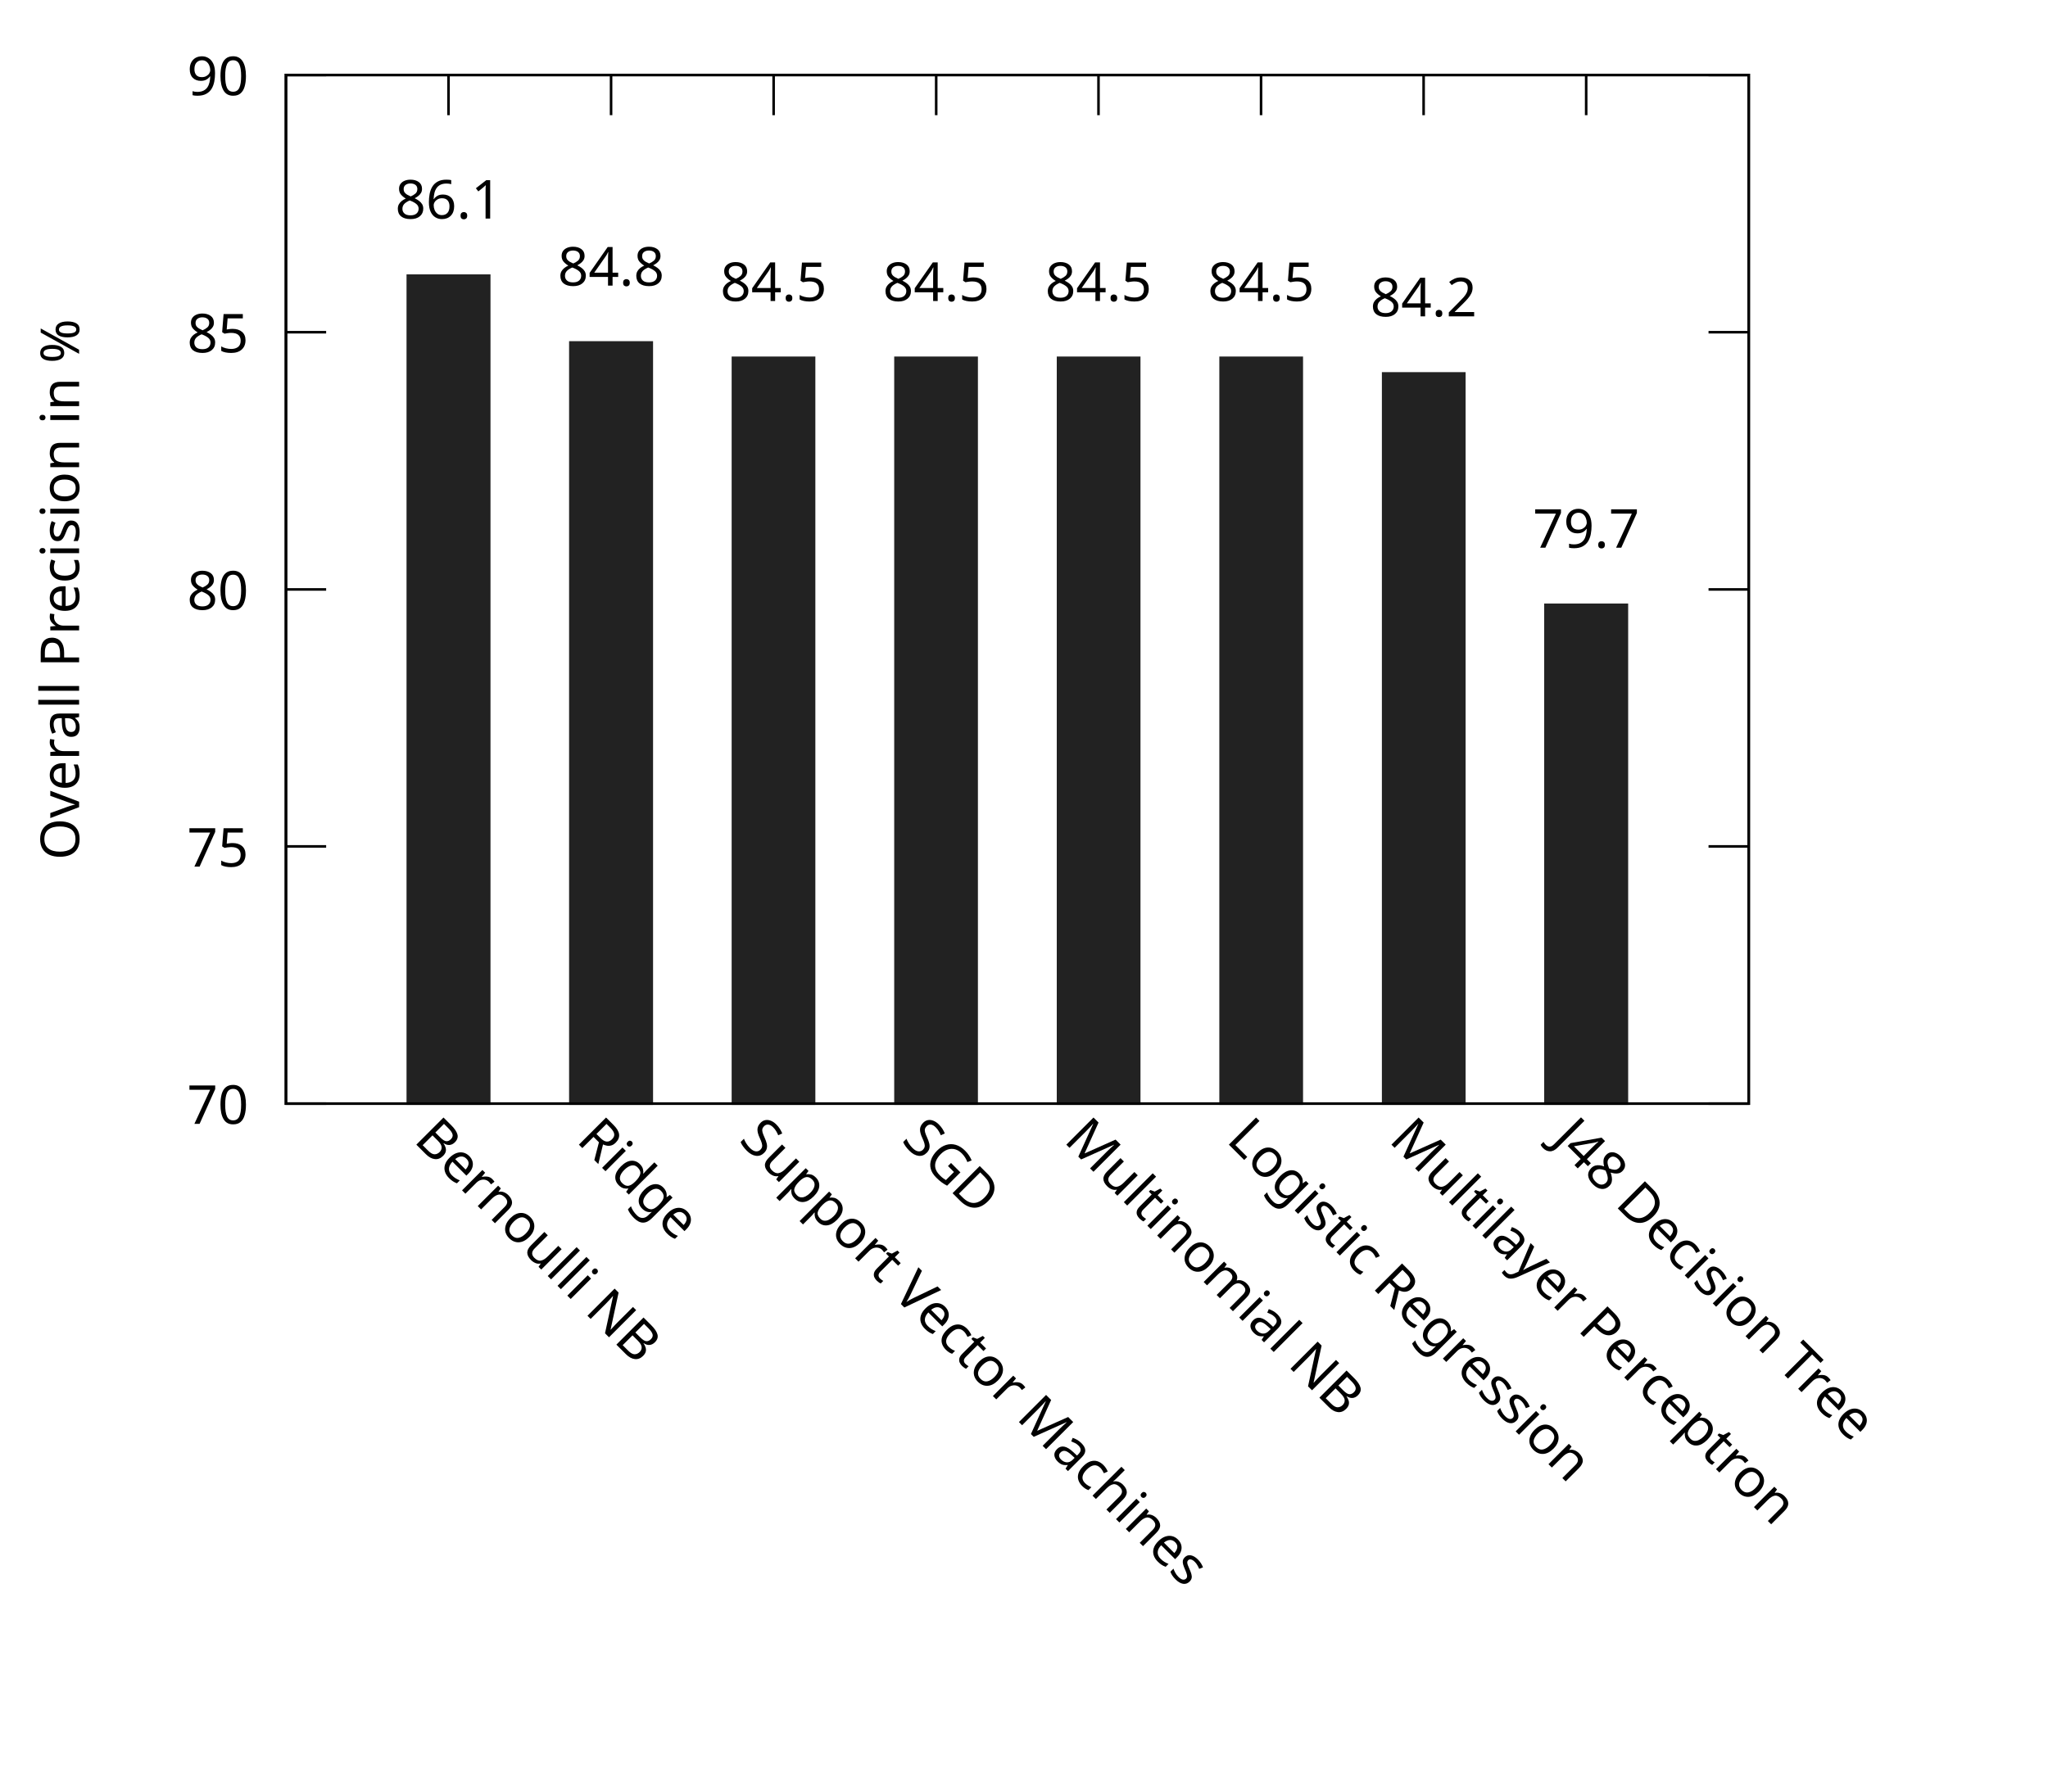
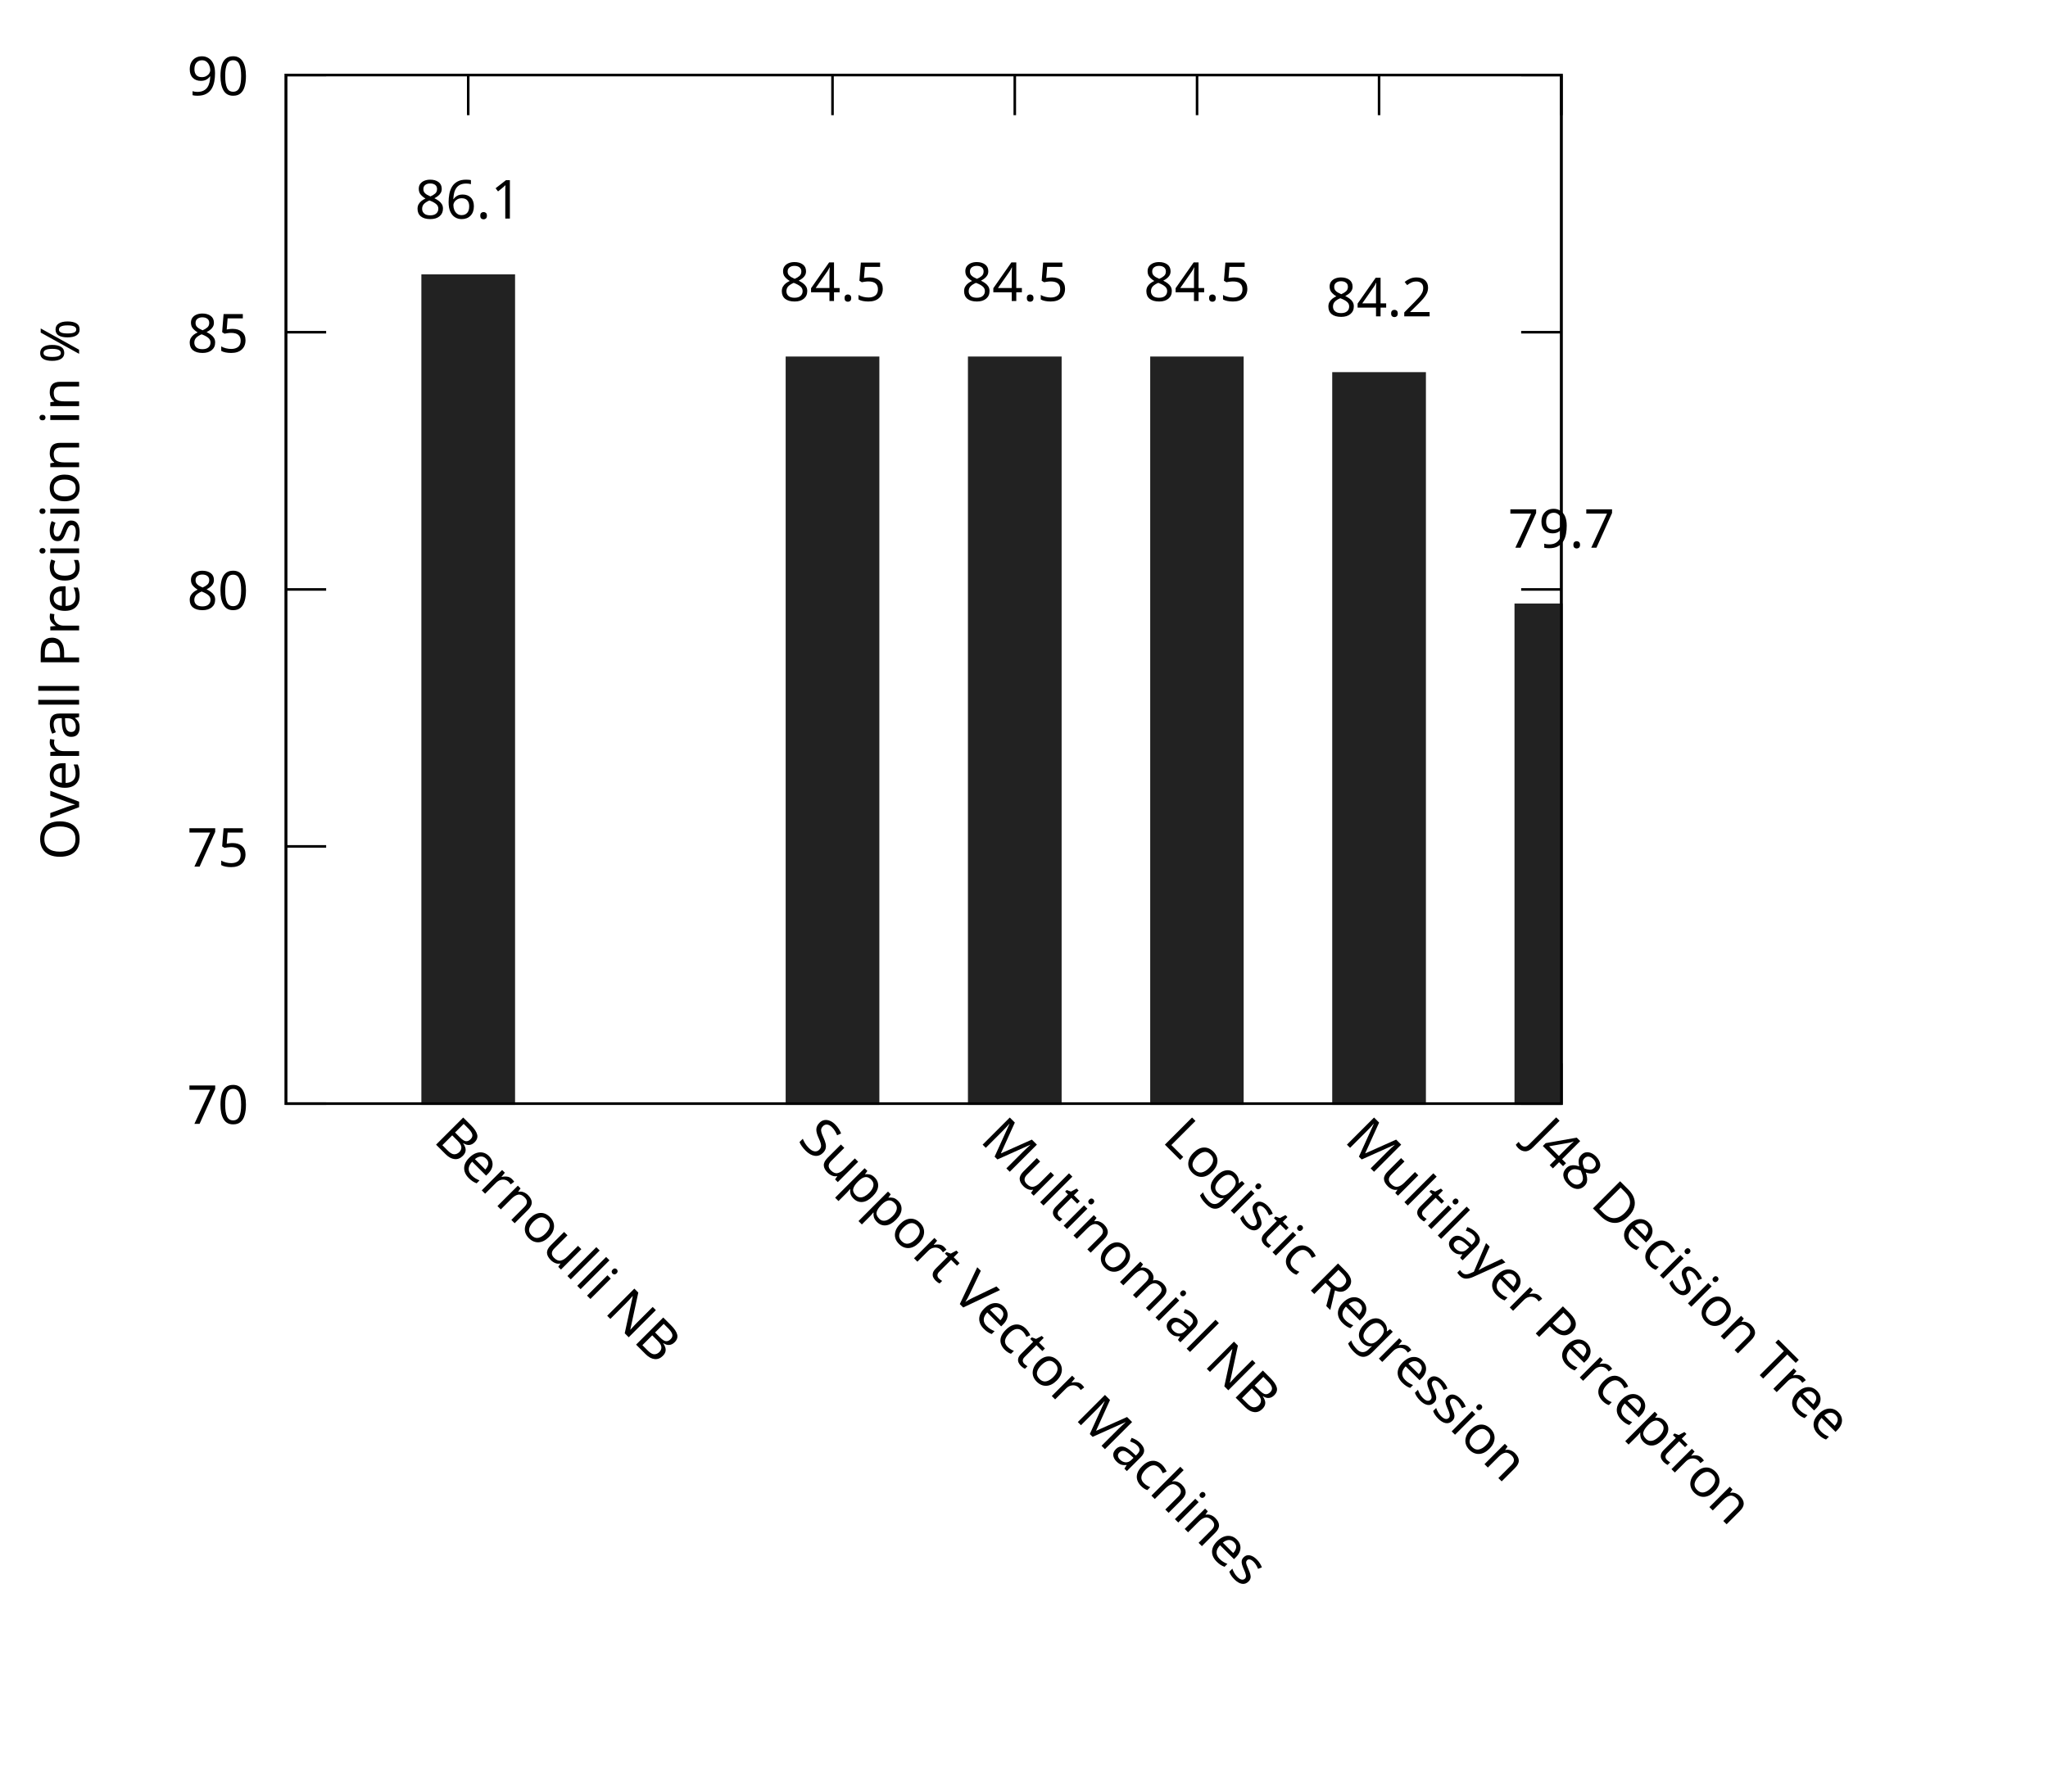
<svg xmlns="http://www.w3.org/2000/svg" xmlns:xlink="http://www.w3.org/1999/xlink" width="800" height="700" viewBox="0 0 800 700">
  <g id="gnuplot_canvas">
    <rect x="0" y="0" width="800" height="700" fill="none" />
    <defs>
      <circle id="gpDot" r="0.5" stroke-width="0.5" />
      <path id="gpPt0" stroke-width="0.127" stroke="currentColor" d="M-1,0 h2 M0,-1 v2" />
      <path id="gpPt1" stroke-width="0.127" stroke="currentColor" d="M-1,-1 L1,1 M1,-1 L-1,1" />
      <path id="gpPt2" stroke-width="0.127" stroke="currentColor" d="M-1,0 L1,0 M0,-1 L0,1 M-1,-1 L1,1 M-1,1 L1,-1" />
      <rect id="gpPt3" stroke-width="0.127" stroke="currentColor" x="-1" y="-1" width="2" height="2" />
      <rect id="gpPt4" stroke-width="0.127" stroke="currentColor" fill="currentColor" x="-1" y="-1" width="2" height="2" />
      <circle id="gpPt5" stroke-width="0.127" stroke="currentColor" cx="0" cy="0" r="1" />
      <use xlink:href="#gpPt5" id="gpPt6" fill="currentColor" stroke="none" />
      <path id="gpPt7" stroke-width="0.127" stroke="currentColor" d="M0,-1.33 L-1.33,0.67 L1.33,0.67 z" />
      <use xlink:href="#gpPt7" id="gpPt8" fill="currentColor" stroke="none" />
      <use xlink:href="#gpPt7" id="gpPt9" stroke="currentColor" transform="rotate(180)" />
      <use xlink:href="#gpPt9" id="gpPt10" fill="currentColor" stroke="none" />
      <use xlink:href="#gpPt3" id="gpPt11" stroke="currentColor" transform="rotate(45)" />
      <use xlink:href="#gpPt11" id="gpPt12" fill="currentColor" stroke="none" />
      <path id="gpPt13" stroke-width="0.127" stroke="currentColor" d="M0,1.330 L1.265,0.411 L0.782,-1.067 L-0.782,-1.076 L-1.265,0.411 z" />
      <use xlink:href="#gpPt13" id="gpPt14" fill="currentColor" stroke="none" />
      <filter id="textbox" filterUnits="objectBoundingBox" x="0" y="0" height="1" width="1">
        <feFlood flood-color="white" flood-opacity="1" result="bgnd" />
        <feComposite in="SourceGraphic" in2="bgnd" operator="atop" />
      </filter>
      <filter id="greybox" filterUnits="objectBoundingBox" x="0" y="0" height="1" width="1">
        <feFlood flood-color="lightgrey" flood-opacity="1" result="grey" />
        <feComposite in="SourceGraphic" in2="grey" operator="atop" />
      </filter>
    </defs>
    <g fill="none" color="white" stroke="currentColor" stroke-width="1.00" stroke-linecap="butt" stroke-linejoin="miter">
</g>
    <g fill="none" color="black" stroke="currentColor" stroke-width="1.00" stroke-linecap="butt" stroke-linejoin="miter">
-       <path stroke="black" d="M111.7,431.2 L127.4,431.2 M683.1,431.2 L667.4,431.2  " />
+       <path stroke="black" d="M111.7,431.2 L127.4,431.2 M609.9,431.2 L594.2,431.2  " />
      <g transform="translate(97.1,439.1)" stroke="none" fill="black" font-family="Verdana" font-size="21.00" text-anchor="end">
        <text>
          <tspan font-family="Verdana"> 70</tspan>
        </text>
      </g>
    </g>
    <g fill="none" color="black" stroke="currentColor" stroke-width="1.00" stroke-linecap="butt" stroke-linejoin="miter">
-       <path stroke="black" d="M111.7,330.7 L127.4,330.7 M683.1,330.7 L667.4,330.7  " />
+       <path stroke="black" d="M111.7,330.7 L127.4,330.7 M609.9,330.7 L594.2,330.7  " />
      <g transform="translate(97.1,338.6)" stroke="none" fill="black" font-family="Verdana" font-size="21.00" text-anchor="end">
        <text>
          <tspan font-family="Verdana"> 75</tspan>
        </text>
      </g>
    </g>
    <g fill="none" color="black" stroke="currentColor" stroke-width="1.00" stroke-linecap="butt" stroke-linejoin="miter">
-       <path stroke="black" d="M111.7,230.3 L127.4,230.3 M683.1,230.3 L667.4,230.3  " />
+       <path stroke="black" d="M111.7,230.3 L127.4,230.3 M609.9,230.3 L594.2,230.3  " />
      <g transform="translate(97.1,238.2)" stroke="none" fill="black" font-family="Verdana" font-size="21.00" text-anchor="end">
        <text>
          <tspan font-family="Verdana"> 80</tspan>
        </text>
      </g>
    </g>
    <g fill="none" color="black" stroke="currentColor" stroke-width="1.00" stroke-linecap="butt" stroke-linejoin="miter">
-       <path stroke="black" d="M111.7,129.8 L127.4,129.8 M683.1,129.8 L667.4,129.8  " />
+       <path stroke="black" d="M111.7,129.8 L127.4,129.8 M609.9,129.8 L594.2,129.8  " />
      <g transform="translate(97.1,137.7)" stroke="none" fill="black" font-family="Verdana" font-size="21.00" text-anchor="end">
        <text>
          <tspan font-family="Verdana"> 85</tspan>
        </text>
      </g>
    </g>
    <g fill="none" color="black" stroke="currentColor" stroke-width="1.00" stroke-linecap="butt" stroke-linejoin="miter">
-       <path stroke="black" d="M111.7,29.3 L127.4,29.3 M683.1,29.3 L667.4,29.3  " />
+       <path stroke="black" d="M111.7,29.3 L127.4,29.3 M609.9,29.3 L594.2,29.3  " />
      <g transform="translate(97.1,37.2)" stroke="none" fill="black" font-family="Verdana" font-size="21.00" text-anchor="end">
        <text>
          <tspan font-family="Verdana"> 90</tspan>
        </text>
      </g>
    </g>
    <g fill="none" color="black" stroke="currentColor" stroke-width="1.00" stroke-linecap="butt" stroke-linejoin="miter">
-       <path stroke="black" d="M175.2,431.2 L175.2,415.5 M175.2,29.3 L175.2,45.0  " />
-       <g transform="translate(161.2,445.8) rotate(-315)" stroke="none" fill="black" font-family="Verdana" font-size="21.00" text-anchor="start">
+       <path stroke="black" d="M182.9,431.2 L182.9,415.5 M182.9,29.3 L182.9,45.0  " />
+       <g transform="translate(168.9,445.8) rotate(-315)" stroke="none" fill="black" font-family="Verdana" font-size="21.00" text-anchor="start">
        <text>
          <tspan font-family="Verdana">Bernoulli NB</tspan>
        </text>
      </g>
    </g>
    <g fill="none" color="black" stroke="currentColor" stroke-width="1.00" stroke-linecap="butt" stroke-linejoin="miter">
-       <path stroke="black" d="M238.7,431.2 L238.7,415.5 M238.7,29.3 L238.7,45.0  " />
-       <g transform="translate(224.7,445.8) rotate(-315)" stroke="none" fill="black" font-family="Verdana" font-size="21.00" text-anchor="start">
-         <text>
-           <tspan font-family="Verdana">Ridge</tspan>
-         </text>
-       </g>
-     </g>
-     <g fill="none" color="black" stroke="currentColor" stroke-width="1.00" stroke-linecap="butt" stroke-linejoin="miter">
-       <path stroke="black" d="M302.2,431.2 L302.2,415.5 M302.2,29.3 L302.2,45.0  " />
-       <g transform="translate(288.2,445.8) rotate(-315)" stroke="none" fill="black" font-family="Verdana" font-size="21.00" text-anchor="start">
+       <path stroke="black" d="M325.2,431.2 L325.2,415.5 M325.2,29.3 L325.2,45.0  " />
+       <g transform="translate(311.2,445.8) rotate(-315)" stroke="none" fill="black" font-family="Verdana" font-size="21.00" text-anchor="start">
        <text>
          <tspan font-family="Verdana">Support Vector Machines</tspan>
        </text>
      </g>
    </g>
    <g fill="none" color="black" stroke="currentColor" stroke-width="1.00" stroke-linecap="butt" stroke-linejoin="miter">
-       <path stroke="black" d="M365.7,431.2 L365.7,415.5 M365.7,29.3 L365.7,45.0  " />
-       <g transform="translate(351.7,445.8) rotate(-315)" stroke="none" fill="black" font-family="Verdana" font-size="21.00" text-anchor="start">
-         <text>
-           <tspan font-family="Verdana">SGD</tspan>
-         </text>
-       </g>
-     </g>
-     <g fill="none" color="black" stroke="currentColor" stroke-width="1.00" stroke-linecap="butt" stroke-linejoin="miter">
-       <path stroke="black" d="M429.1,431.2 L429.1,415.5 M429.1,29.3 L429.1,45.0  " />
-       <g transform="translate(415.1,445.8) rotate(-315)" stroke="none" fill="black" font-family="Verdana" font-size="21.00" text-anchor="start">
+       <path stroke="black" d="M396.4,431.2 L396.4,415.5 M396.4,29.3 L396.4,45.0  " />
+       <g transform="translate(382.4,445.8) rotate(-315)" stroke="none" fill="black" font-family="Verdana" font-size="21.00" text-anchor="start">
        <text>
          <tspan font-family="Verdana">Multinomial NB</tspan>
        </text>
      </g>
    </g>
    <g fill="none" color="black" stroke="currentColor" stroke-width="1.00" stroke-linecap="butt" stroke-linejoin="miter">
-       <path stroke="black" d="M492.6,431.2 L492.6,415.5 M492.6,29.3 L492.6,45.0  " />
-       <g transform="translate(478.6,445.8) rotate(-315)" stroke="none" fill="black" font-family="Verdana" font-size="21.00" text-anchor="start">
+       <path stroke="black" d="M467.6,431.2 L467.6,415.5 M467.6,29.3 L467.6,45.0  " />
+       <g transform="translate(453.6,445.8) rotate(-315)" stroke="none" fill="black" font-family="Verdana" font-size="21.00" text-anchor="start">
        <text>
          <tspan font-family="Verdana">Logistic Regression</tspan>
        </text>
      </g>
    </g>
    <g fill="none" color="black" stroke="currentColor" stroke-width="1.00" stroke-linecap="butt" stroke-linejoin="miter">
-       <path stroke="black" d="M556.1,431.2 L556.1,415.5 M556.1,29.3 L556.1,45.0  " />
-       <g transform="translate(542.1,445.8) rotate(-315)" stroke="none" fill="black" font-family="Verdana" font-size="21.00" text-anchor="start">
+       <path stroke="black" d="M538.7,431.2 L538.7,415.5 M538.7,29.3 L538.7,45.0  " />
+       <g transform="translate(524.7,445.8) rotate(-315)" stroke="none" fill="black" font-family="Verdana" font-size="21.00" text-anchor="start">
        <text>
          <tspan font-family="Verdana">Multilayer Perceptron</tspan>
        </text>
      </g>
    </g>
    <g fill="none" color="black" stroke="currentColor" stroke-width="1.00" stroke-linecap="butt" stroke-linejoin="miter">
-       <path stroke="black" d="M619.6,431.2 L619.6,415.5 M619.6,29.3 L619.6,45.0  " />
-       <g transform="translate(605.6,445.8) rotate(-315)" stroke="none" fill="black" font-family="Verdana" font-size="21.00" text-anchor="start">
+       <path stroke="black" d="M609.9,431.2 L609.9,415.5 M609.9,29.3 L609.9,45.0  " />
+       <g transform="translate(595.9,445.8) rotate(-315)" stroke="none" fill="black" font-family="Verdana" font-size="21.00" text-anchor="start">
        <text>
          <tspan font-family="Verdana">J48 Decision Tree</tspan>
        </text>
      </g>
    </g>
    <g fill="none" color="black" stroke="currentColor" stroke-width="1.00" stroke-linecap="butt" stroke-linejoin="miter">
</g>
    <g fill="none" color="black" stroke="currentColor" stroke-width="1.00" stroke-linecap="butt" stroke-linejoin="miter">
-       <path stroke="black" d="M111.7,29.3 L111.7,431.2 L683.1,431.2 L683.1,29.3 L111.7,29.3 Z  " />
+       <path stroke="black" d="M111.7,29.3 L111.7,431.2 L609.9,431.2 L609.9,29.3 L111.7,29.3 Z  " />
    </g>
    <g fill="none" color="black" stroke="currentColor" stroke-width="1.00" stroke-linecap="butt" stroke-linejoin="miter">
      <g transform="translate(30.9,230.3) rotate(270)" stroke="none" fill="black" font-family="Verdana" font-size="21.00" text-anchor="middle">
        <text>
          <tspan font-family="Verdana">Overall Precision in %</tspan>
        </text>
      </g>
    </g>
    <g fill="none" color="black" stroke="currentColor" stroke-width="1.00" stroke-linecap="butt" stroke-linejoin="miter">
</g>
    <g id="gnuplot_plot_1">
      <g fill="none" color="black" stroke="currentColor" stroke-width="1.00" stroke-linecap="butt" stroke-linejoin="miter">
        <g stroke="none" shape-rendering="crispEdges">
-           <polygon fill="rgb( 34,  34,  34)" points="159.3,431.2 191.2,431.2 191.2,107.6 159.3,107.6 " />
-         </g>
-         <path stroke="rgb( 34,  34,  34)" d="M159.3,431.2 L159.3,107.7 L191.1,107.7 L191.1,431.2 L159.3,431.2 Z  " />
-         <g stroke="none" shape-rendering="crispEdges">
-           <polygon fill="rgb( 34,  34,  34)" points="222.8,431.2 254.7,431.2 254.7,133.7 222.8,133.7 " />
-         </g>
-         <path stroke="rgb( 34,  34,  34)" d="M222.8,431.2 L222.8,133.8 L254.6,133.8 L254.6,431.2 L222.8,431.2 Z  " />
-         <g stroke="none" shape-rendering="crispEdges">
-           <polygon fill="rgb( 34,  34,  34)" points="286.3,431.2 318.1,431.2 318.1,139.7 286.3,139.7 " />
-         </g>
-         <path stroke="rgb( 34,  34,  34)" d="M286.3,431.2 L286.3,139.8 L318.0,139.8 L318.0,431.2 L286.3,431.2 Z  " />
-         <g stroke="none" shape-rendering="crispEdges">
-           <polygon fill="rgb( 34,  34,  34)" points="349.8,431.2 381.6,431.2 381.6,139.7 349.8,139.7 " />
-         </g>
-         <path stroke="rgb( 34,  34,  34)" d="M349.8,431.2 L349.8,139.8 L381.5,139.8 L381.5,431.2 L349.8,431.2 Z  " />
-         <g stroke="none" shape-rendering="crispEdges">
-           <polygon fill="rgb( 34,  34,  34)" points="413.3,431.2 445.1,431.2 445.1,139.7 413.3,139.7 " />
-         </g>
-         <path stroke="rgb( 34,  34,  34)" d="M413.3,431.2 L413.3,139.8 L445.0,139.8 L445.0,431.2 L413.3,431.2 Z  " />
-         <g stroke="none" shape-rendering="crispEdges">
-           <polygon fill="rgb( 34,  34,  34)" points="476.8,431.2 508.6,431.2 508.6,139.7 476.8,139.7 " />
-         </g>
-         <path stroke="rgb( 34,  34,  34)" d="M476.8,431.2 L476.8,139.8 L508.5,139.8 L508.5,431.2 L476.8,431.2 Z  " />
-         <g stroke="none" shape-rendering="crispEdges">
-           <polygon fill="rgb( 34,  34,  34)" points="540.3,431.2 572.1,431.2 572.1,145.8 540.3,145.8 " />
-         </g>
-         <path stroke="rgb( 34,  34,  34)" d="M540.3,431.2 L540.3,145.9 L572.0,145.9 L572.0,431.2 L540.3,431.2 Z  " />
-         <g stroke="none" shape-rendering="crispEdges">
-           <polygon fill="rgb( 34,  34,  34)" points="603.7,431.2 635.6,431.2 635.6,236.2 603.7,236.2 " />
-         </g>
-         <path stroke="rgb( 34,  34,  34)" d="M603.7,431.2 L603.7,236.3 L635.5,236.3 L635.5,431.2 L603.7,431.2 Z  " />
+           <polygon fill="rgb( 34,  34,  34)" points="165.1,431.2 200.8,431.2 200.8,107.6 165.1,107.6 " />
+         </g>
+         <path stroke="rgb( 34,  34,  34)" d="M165.1,431.2 L165.1,107.7 L200.7,107.7 L200.7,431.2 L165.1,431.2 Z  " />
+         <g stroke="none" shape-rendering="crispEdges">
+           <polygon fill="rgb( 34,  34,  34)" points="307.4,431.2 343.1,431.2 343.1,139.7 307.4,139.7 " />
+         </g>
+         <path stroke="rgb( 34,  34,  34)" d="M307.4,431.2 L307.4,139.8 L343.0,139.8 L343.0,431.2 L307.4,431.2 Z  " />
+         <g stroke="none" shape-rendering="crispEdges">
+           <polygon fill="rgb( 34,  34,  34)" points="378.6,431.2 414.3,431.2 414.3,139.7 378.6,139.7 " />
+         </g>
+         <path stroke="rgb( 34,  34,  34)" d="M378.6,431.2 L378.6,139.8 L414.2,139.8 L414.2,431.2 L378.6,431.2 Z  " />
+         <g stroke="none" shape-rendering="crispEdges">
+           <polygon fill="rgb( 34,  34,  34)" points="449.8,431.2 485.4,431.2 485.4,139.7 449.8,139.7 " />
+         </g>
+         <path stroke="rgb( 34,  34,  34)" d="M449.8,431.2 L449.8,139.8 L485.3,139.8 L485.3,431.2 L449.8,431.2 Z  " />
+         <g stroke="none" shape-rendering="crispEdges">
+           <polygon fill="rgb( 34,  34,  34)" points="520.9,431.2 556.6,431.2 556.6,145.8 520.9,145.8 " />
+         </g>
+         <path stroke="rgb( 34,  34,  34)" d="M520.9,431.2 L520.9,145.9 L556.5,145.9 L556.5,431.2 L520.9,431.2 Z  " />
+         <g stroke="none" shape-rendering="crispEdges">
+           <polygon fill="rgb( 34,  34,  34)" points="592.1,431.2 610.0,431.2 610.0,236.2 592.1,236.2 " />
+         </g>
+         <path stroke="rgb( 34,  34,  34)" d="M592.1,431.2 L592.1,236.3 L609.9,236.3 L609.9,431.2 L592.1,431.2 Z  " />
      </g>
    </g>
    <g id="gnuplot_plot_2">
      <g fill="none" color="black" stroke="currentColor" stroke-width="1.00" stroke-linecap="butt" stroke-linejoin="miter">
-         <g transform="translate(175.2,85.4)" stroke="none" fill="black" font-family="Verdana" font-size="21.00" text-anchor="middle">
+         <g transform="translate(182.9,85.4)" stroke="none" fill="black" font-family="Verdana" font-size="21.00" text-anchor="middle">
          <text>
            <tspan font-family="Verdana">86.1</tspan>
          </text>
        </g>
-         <g transform="translate(238.7,111.6)" stroke="none" fill="black" font-family="Verdana" font-size="21.00" text-anchor="middle">
-           <text>
-             <tspan font-family="Verdana">84.8</tspan>
-           </text>
-         </g>
-         <g transform="translate(302.2,117.6)" stroke="none" fill="black" font-family="Verdana" font-size="21.00" text-anchor="middle">
+         <g transform="translate(325.2,117.6)" stroke="none" fill="black" font-family="Verdana" font-size="21.00" text-anchor="middle">
          <text>
            <tspan font-family="Verdana">84.5</tspan>
          </text>
        </g>
-         <g transform="translate(365.7,117.6)" stroke="none" fill="black" font-family="Verdana" font-size="21.00" text-anchor="middle">
+         <g transform="translate(396.4,117.6)" stroke="none" fill="black" font-family="Verdana" font-size="21.00" text-anchor="middle">
          <text>
            <tspan font-family="Verdana">84.5</tspan>
          </text>
        </g>
-         <g transform="translate(429.1,117.6)" stroke="none" fill="black" font-family="Verdana" font-size="21.00" text-anchor="middle">
+         <g transform="translate(467.6,117.6)" stroke="none" fill="black" font-family="Verdana" font-size="21.00" text-anchor="middle">
          <text>
            <tspan font-family="Verdana">84.5</tspan>
          </text>
        </g>
-         <g transform="translate(492.6,117.6)" stroke="none" fill="black" font-family="Verdana" font-size="21.00" text-anchor="middle">
-           <text>
-             <tspan font-family="Verdana">84.5</tspan>
-           </text>
-         </g>
-         <g transform="translate(556.1,123.6)" stroke="none" fill="black" font-family="Verdana" font-size="21.00" text-anchor="middle">
+         <g transform="translate(538.7,123.6)" stroke="none" fill="black" font-family="Verdana" font-size="21.00" text-anchor="middle">
          <text>
            <tspan font-family="Verdana">84.2</tspan>
          </text>
        </g>
-         <g transform="translate(619.6,214.0)" stroke="none" fill="black" font-family="Verdana" font-size="21.00" text-anchor="middle">
+         <g transform="translate(609.9,214.0)" stroke="none" fill="black" font-family="Verdana" font-size="21.00" text-anchor="middle">
          <text>
            <tspan font-family="Verdana">79.7</tspan>
          </text>
        </g>
      </g>
    </g>
    <g id="gnuplot_plot_3">
      <g fill="none" color="black" stroke="currentColor" stroke-width="1.00" stroke-linecap="butt" stroke-linejoin="miter">
</g>
    </g>
    <g fill="none" color="white" stroke="rgb( 86, 180, 233)" stroke-width="2.00" stroke-linecap="butt" stroke-linejoin="miter">
</g>
    <g fill="none" color="black" stroke="currentColor" stroke-width="2.00" stroke-linecap="butt" stroke-linejoin="miter">
</g>
    <g fill="none" color="black" stroke="black" stroke-width="1.00" stroke-linecap="butt" stroke-linejoin="miter">
</g>
    <g fill="none" color="black" stroke="currentColor" stroke-width="1.00" stroke-linecap="butt" stroke-linejoin="miter">
-       <path stroke="black" d="M111.7,29.3 L111.7,431.2 L683.1,431.2 L683.1,29.3 L111.7,29.3 Z  " />
+       <path stroke="black" d="M111.7,29.3 L111.7,431.2 L609.9,431.2 L609.9,29.3 L111.7,29.3 Z  " />
    </g>
    <g fill="none" color="black" stroke="currentColor" stroke-width="1.00" stroke-linecap="butt" stroke-linejoin="miter">
</g>
  </g>
</svg>
